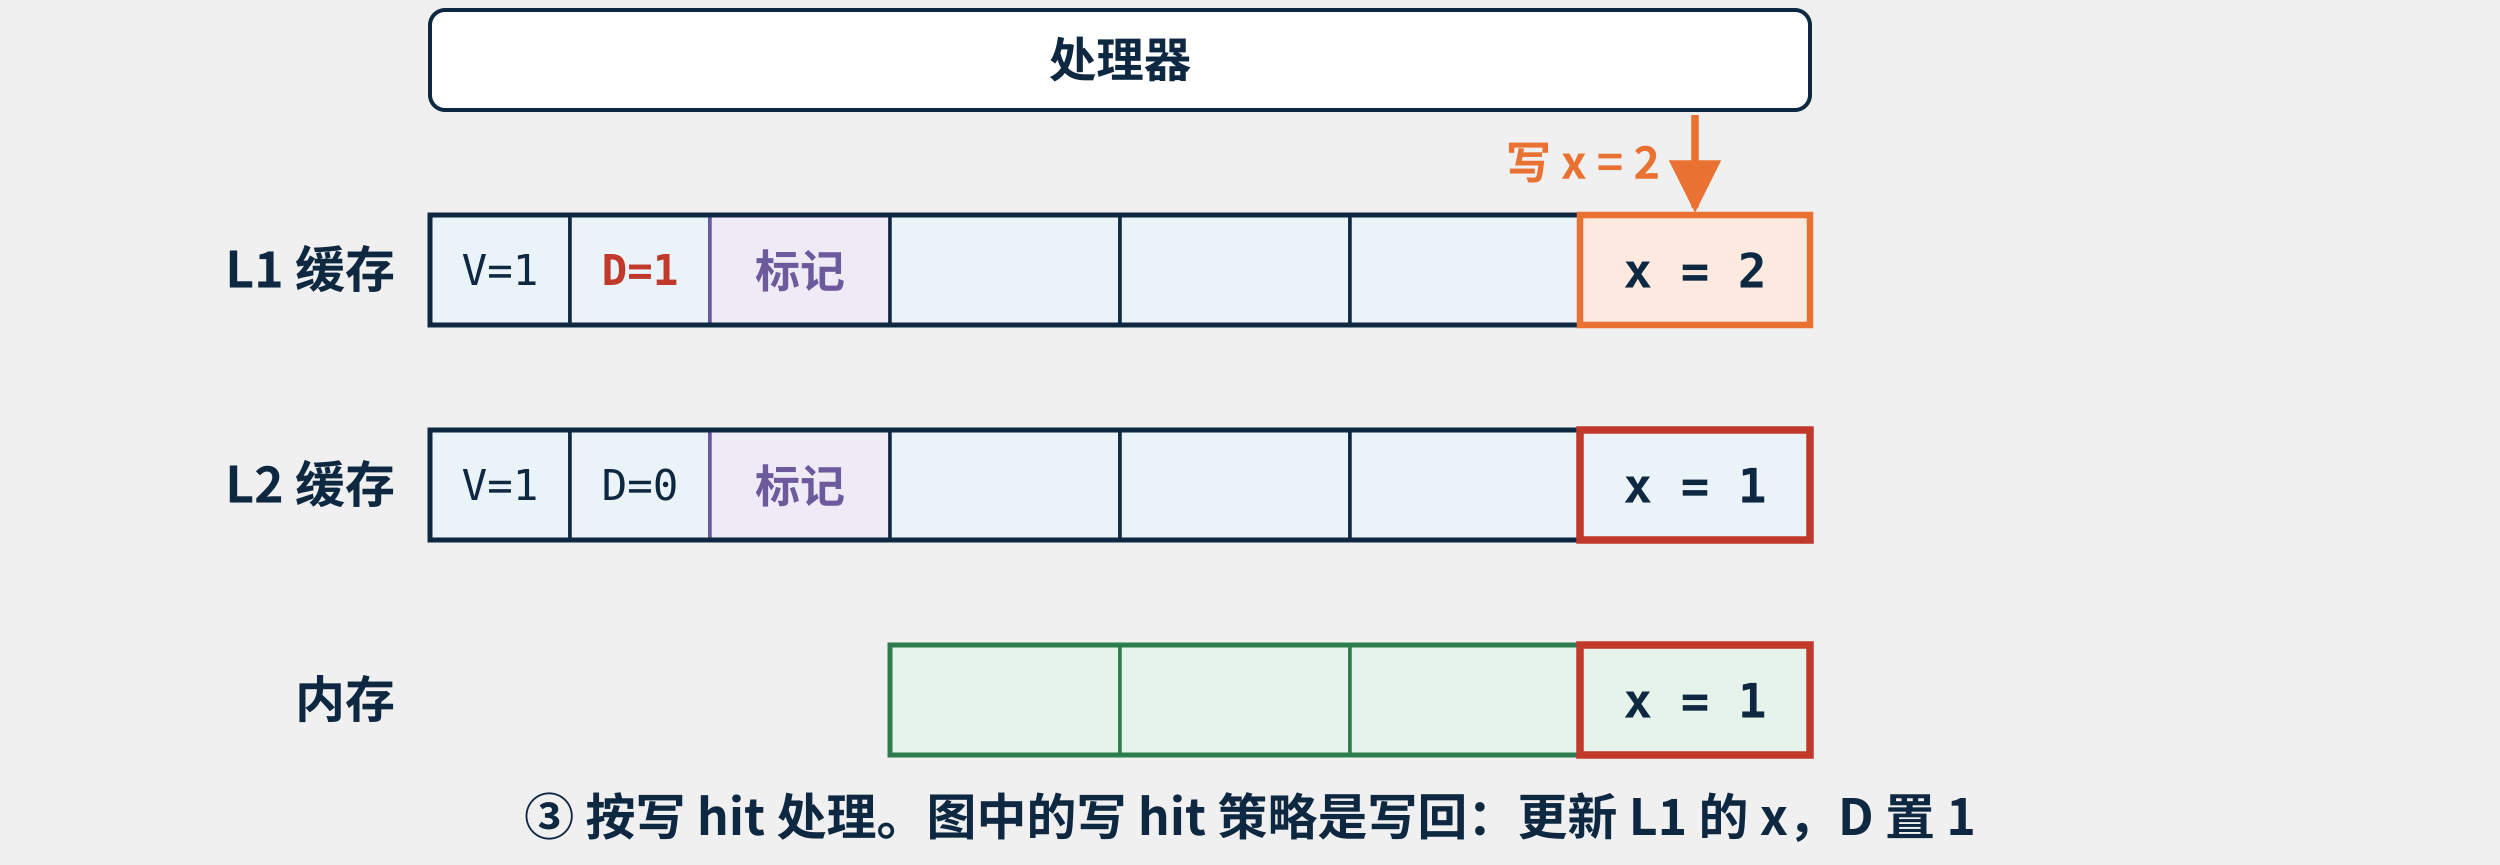
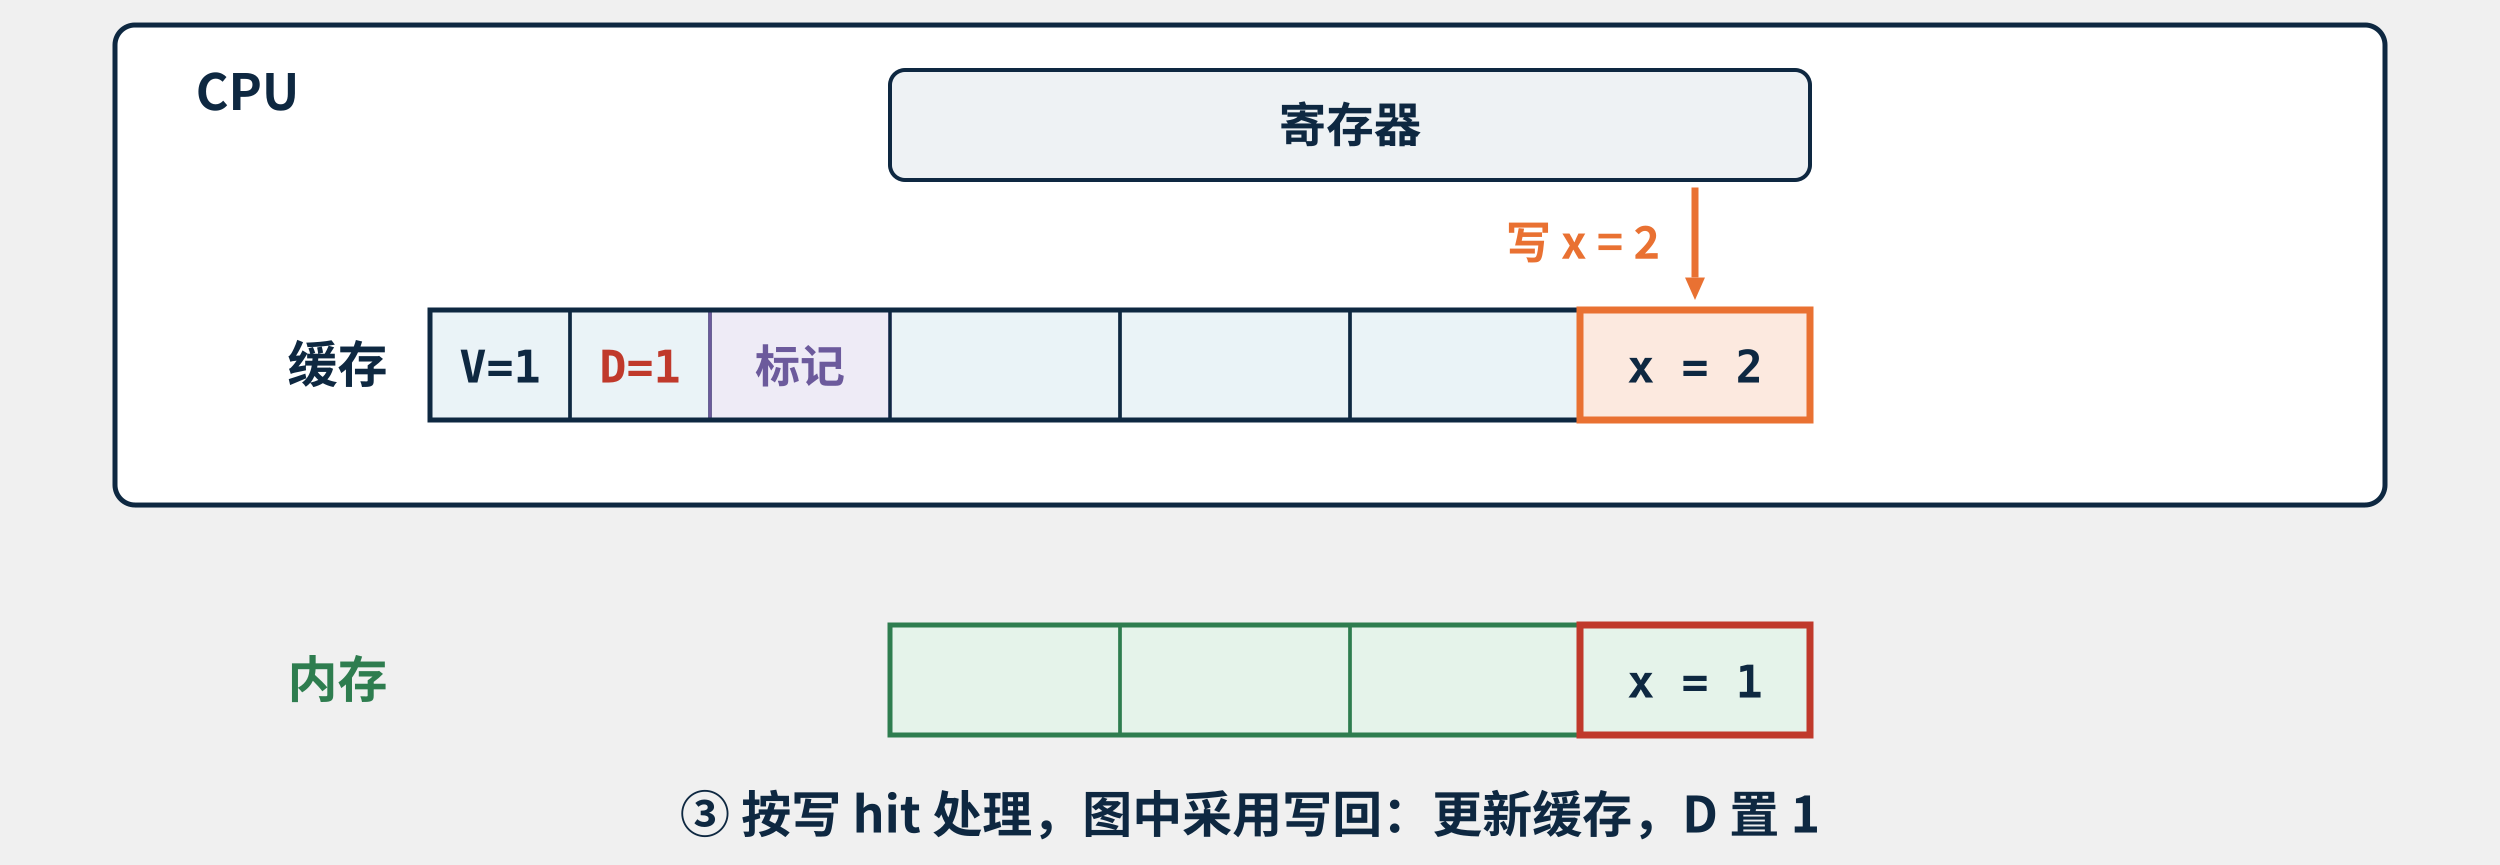
<svg xmlns="http://www.w3.org/2000/svg" viewBox="0 0 1000 346" width="1000" height="346">
  <defs>
    <marker id="ah-156082" viewBox="0 0 10 10" refX="9" refY="5" markerWidth="7" markerHeight="7" orient="auto-start-reverse">
      <path d="M0,0 L10,5 L0,10 z" fill="#156082" />
    </marker>
    <marker id="ah-e97132" viewBox="0 0 10 10" refX="9" refY="5" markerWidth="7" markerHeight="7" orient="auto-start-reverse">
      <path d="M0,0 L10,5 L0,10 z" fill="#e97132" />
    </marker>
    <marker id="ah-0e2841" viewBox="0 0 10 10" refX="9" refY="5" markerWidth="7" markerHeight="7" orient="auto-start-reverse">
      <path d="M0,0 L10,5 L0,10 z" fill="#0e2841" />
    </marker>
    <marker id="ah-2e7d4f" viewBox="0 0 10 10" refX="9" refY="5" markerWidth="7" markerHeight="7" orient="auto-start-reverse">
      <path d="M0,0 L10,5 L0,10 z" fill="#2e7d4f" />
    </marker>
    <marker id="ah-c0392b" viewBox="0 0 10 10" refX="9" refY="5" markerWidth="7" markerHeight="7" orient="auto-start-reverse">
      <path d="M0,0 L10,5 L0,10 z" fill="#c0392b" />
    </marker>
    <marker id="ah-5a6b78" viewBox="0 0 10 10" refX="9" refY="5" markerWidth="7" markerHeight="7" orient="auto-start-reverse">
      <path d="M0,0 L10,5 L0,10 z" fill="#5a6b78" />
    </marker>
    <marker id="ah-9fb5c3" viewBox="0 0 10 10" refX="9" refY="5" markerWidth="7" markerHeight="7" orient="auto-start-reverse">
      <path d="M0,0 L10,5 L0,10 z" fill="#9fb5c3" />
    </marker>
  </defs>
-   <rect x="172.0" y="4.0" width="552.0" height="40.0" rx="6" fill="#ffffff" stroke="#0e2841" stroke-width="1.6" />
-   <text x="448.0" y="30.8" font-family="PingFang SC, Noto Sans CJK SC, Source Han Sans SC, sans-serif" font-size="19" font-weight="bold" fill="#0e2841" text-anchor="middle">处理器</text>
-   <text x="158.0" y="115.0" font-family="PingFang SC, Noto Sans CJK SC, Source Han Sans SC, sans-serif" font-size="20" font-weight="bold" fill="#0e2841" text-anchor="end">L1 缓存</text>
-   <rect x="172.0" y="86.0" width="56.0" height="44.0" rx="0" fill="#eaf3f7" stroke="#0e2841" stroke-width="1.4" />
-   <text x="200.0" y="114.0" font-family="SFMono-Regular, Menlo, DejaVu Sans Mono, Consolas, monospace" font-size="17" font-weight="normal" fill="#0e2841" text-anchor="middle">V=1</text>
-   <rect x="228.0" y="86.0" width="56.0" height="44.0" rx="0" fill="#eaf3f7" stroke="#0e2841" stroke-width="1.4" />
-   <text x="256.0" y="114.0" font-family="SFMono-Regular, Menlo, DejaVu Sans Mono, Consolas, monospace" font-size="17" font-weight="bold" fill="#c0392b" text-anchor="middle">D=1</text>
-   <rect x="284.0" y="86.0" width="72.0" height="44.0" rx="0" fill="#eeebf6" stroke="#6c5a9c" stroke-width="1.4" />
-   <text x="320.0" y="115.0" font-family="PingFang SC, Noto Sans CJK SC, Source Han Sans SC, sans-serif" font-size="18" font-weight="bold" fill="#6c5a9c" text-anchor="middle">标记</text>
-   <rect x="356.0" y="86.0" width="92.0" height="44.0" rx="0" fill="#eaf3f7" stroke="#0e2841" stroke-width="1.4" />
-   <rect x="448.0" y="86.0" width="92.0" height="44.0" rx="0" fill="#eaf3f7" stroke="#0e2841" stroke-width="1.4" />
-   <rect x="540.0" y="86.0" width="92.0" height="44.0" rx="0" fill="#eaf3f7" stroke="#0e2841" stroke-width="1.4" />
-   <rect x="632.0" y="86.0" width="92.0" height="44.0" rx="0" fill="#fce9df" stroke="#e97132" stroke-width="1.4" />
-   <text x="678.0" y="115.0" font-family="SFMono-Regular, Menlo, DejaVu Sans Mono, Consolas, monospace" font-size="19" font-weight="bold" fill="#0e2841" text-anchor="middle">x = 2</text>
-   <rect x="172.0" y="86.0" width="552.0" height="44.0" rx="0" fill="none" stroke="#0e2841" stroke-width="2" />
-   <text x="158.0" y="201.0" font-family="PingFang SC, Noto Sans CJK SC, Source Han Sans SC, sans-serif" font-size="20" font-weight="bold" fill="#0e2841" text-anchor="end">L2 缓存</text>
-   <rect x="172.0" y="172.0" width="56.0" height="44.0" rx="0" fill="#eaf3f7" stroke="#0e2841" stroke-width="1.4" />
-   <text x="200.0" y="200.0" font-family="SFMono-Regular, Menlo, DejaVu Sans Mono, Consolas, monospace" font-size="17" font-weight="normal" fill="#0e2841" text-anchor="middle">V=1</text>
-   <rect x="228.0" y="172.0" width="56.0" height="44.0" rx="0" fill="#eaf3f7" stroke="#0e2841" stroke-width="1.4" />
-   <text x="256.0" y="200.0" font-family="SFMono-Regular, Menlo, DejaVu Sans Mono, Consolas, monospace" font-size="17" font-weight="normal" fill="#0e2841" text-anchor="middle">D=0</text>
-   <rect x="284.0" y="172.0" width="72.0" height="44.0" rx="0" fill="#eeebf6" stroke="#6c5a9c" stroke-width="1.4" />
-   <text x="320.0" y="201.0" font-family="PingFang SC, Noto Sans CJK SC, Source Han Sans SC, sans-serif" font-size="18" font-weight="bold" fill="#6c5a9c" text-anchor="middle">标记</text>
-   <rect x="356.0" y="172.0" width="92.0" height="44.0" rx="0" fill="#eaf3f7" stroke="#0e2841" stroke-width="1.4" />
-   <rect x="448.0" y="172.0" width="92.0" height="44.0" rx="0" fill="#eaf3f7" stroke="#0e2841" stroke-width="1.4" />
-   <rect x="540.0" y="172.0" width="92.0" height="44.0" rx="0" fill="#eaf3f7" stroke="#0e2841" stroke-width="1.4" />
-   <rect x="632.0" y="172.0" width="92.0" height="44.0" rx="0" fill="#eaf3f7" stroke="#0e2841" stroke-width="1.4" />
-   <text x="678.0" y="201.0" font-family="SFMono-Regular, Menlo, DejaVu Sans Mono, Consolas, monospace" font-size="19" font-weight="bold" fill="#0e2841" text-anchor="middle">x = 1</text>
-   <rect x="172.0" y="172.0" width="552.0" height="44.0" rx="0" fill="none" stroke="#0e2841" stroke-width="2" />
-   <text x="158.0" y="287.0" font-family="PingFang SC, Noto Sans CJK SC, Source Han Sans SC, sans-serif" font-size="20" font-weight="bold" fill="#0e2841" text-anchor="end">内存</text>
-   <rect x="356.0" y="258.0" width="92.0" height="44.0" rx="0" fill="#e5f3ea" stroke="#2e7d4f" stroke-width="1.4" />
-   <rect x="448.0" y="258.0" width="92.0" height="44.0" rx="0" fill="#e5f3ea" stroke="#2e7d4f" stroke-width="1.4" />
-   <rect x="540.0" y="258.0" width="92.0" height="44.0" rx="0" fill="#e5f3ea" stroke="#2e7d4f" stroke-width="1.4" />
-   <rect x="632.0" y="258.0" width="92.0" height="44.0" rx="0" fill="#e5f3ea" stroke="#2e7d4f" stroke-width="1.4" />
-   <text x="678.0" y="287.0" font-family="SFMono-Regular, Menlo, DejaVu Sans Mono, Consolas, monospace" font-size="19" font-weight="bold" fill="#0e2841" text-anchor="middle">x = 1</text>
-   <rect x="356.0" y="258.0" width="368.0" height="44.0" rx="0" fill="none" stroke="#2e7d4f" stroke-width="2" />
-   <rect x="632.0" y="86.0" width="92.0" height="44.0" rx="0" fill="none" stroke="#e97132" stroke-width="2.6" />
-   <rect x="632.0" y="172.0" width="92.0" height="44.0" rx="0" fill="none" stroke="#c0392b" stroke-width="3" />
-   <rect x="632.0" y="258.0" width="92.0" height="44.0" rx="0" fill="none" stroke="#c0392b" stroke-width="3" />
-   <line x1="678.0" y1="46.0" x2="678.0" y2="83.0" stroke="#e97132" stroke-width="3" marker-end="url(#ah-e97132)" />
-   <text x="664.0" y="71.5" font-family="PingFang SC, Noto Sans CJK SC, Source Han Sans SC, sans-serif" font-size="18" font-weight="bold" fill="#e97132" text-anchor="end">写 x = 2</text>
-   <text x="500.0" y="334.0" font-family="PingFang SC, Noto Sans CJK SC, Source Han Sans SC, sans-serif" font-size="20" font-weight="bold" fill="#0e2841" text-anchor="middle">③ 按写 hit 处理。图中的写 hit 策略是写回：更新 L1 的 x，D 置 1</text>
+   <rect x="46.0" y="10.0" width="908.0" height="192.0" rx="8" fill="#ffffff" stroke="#0e2841" stroke-width="2" />
+   <text x="99.0" y="44.0" font-family="PingFang SC, Noto Sans CJK SC, Source Han Sans SC, sans-serif" font-size="20" font-weight="bold" fill="#0e2841" text-anchor="middle">CPU</text>
+   <rect x="356.0" y="28.0" width="368.0" height="44.0" rx="6" fill="#eef2f4" stroke="#0e2841" stroke-width="1.6" />
+   <text x="540.0" y="56.8" font-family="PingFang SC, Noto Sans CJK SC, Source Han Sans SC, sans-serif" font-size="19" font-weight="bold" fill="#0e2841" text-anchor="middle">寄存器</text>
+   <text x="155.0" y="153.0" font-family="PingFang SC, Noto Sans CJK SC, Source Han Sans SC, sans-serif" font-size="20" font-weight="bold" fill="#0e2841" text-anchor="end">缓存</text>
+   <rect x="172.0" y="124.0" width="56.0" height="44.0" rx="0" fill="#eaf3f7" stroke="none" stroke-width="0" />
+   <text x="200.0" y="153.0" font-family="SFMono-Regular, Menlo, DejaVu Sans Mono, Consolas, monospace" font-size="18" font-weight="bold" fill="#0e2841" text-anchor="middle">V=1</text>
+   <rect x="228.0" y="124.0" width="56.0" height="44.0" rx="0" fill="#eaf3f7" stroke="none" stroke-width="0" />
+   <text x="256.0" y="153.0" font-family="SFMono-Regular, Menlo, DejaVu Sans Mono, Consolas, monospace" font-size="18" font-weight="bold" fill="#c0392b" text-anchor="middle">D=1</text>
+   <rect x="284.0" y="124.0" width="72.0" height="44.0" rx="0" fill="#eeebf6" stroke="none" stroke-width="0" />
+   <text x="320.0" y="153.0" font-family="PingFang SC, Noto Sans CJK SC, Source Han Sans SC, sans-serif" font-size="18" font-weight="bold" fill="#6c5a9c" text-anchor="middle">标记</text>
+   <rect x="356.0" y="124.0" width="92.0" height="44.0" rx="0" fill="#eaf3f7" stroke="none" stroke-width="0" />
+   <rect x="448.0" y="124.0" width="92.0" height="44.0" rx="0" fill="#eaf3f7" stroke="none" stroke-width="0" />
+   <rect x="540.0" y="124.0" width="92.0" height="44.0" rx="0" fill="#eaf3f7" stroke="none" stroke-width="0" />
+   <rect x="632.0" y="124.0" width="92.0" height="44.0" rx="0" fill="#fce9df" stroke="none" stroke-width="0" />
+   <text x="678.0" y="153.0" font-family="SFMono-Regular, Menlo, DejaVu Sans Mono, Consolas, monospace" font-size="18" font-weight="bold" fill="#0e2841" text-anchor="middle">x = 2</text>
+   <rect x="172.0" y="124.0" width="56.0" height="44.0" rx="0" fill="none" stroke="#0e2841" stroke-width="1.3" />
+   <rect x="228.0" y="124.0" width="56.0" height="44.0" rx="0" fill="none" stroke="#0e2841" stroke-width="1.3" />
+   <rect x="284.0" y="124.0" width="72.0" height="44.0" rx="0" fill="none" stroke="#6c5a9c" stroke-width="1.3" />
+   <rect x="356.0" y="124.0" width="92.0" height="44.0" rx="0" fill="none" stroke="#0e2841" stroke-width="1.3" />
+   <rect x="448.0" y="124.0" width="92.0" height="44.0" rx="0" fill="none" stroke="#0e2841" stroke-width="1.3" />
+   <rect x="540.0" y="124.0" width="92.0" height="44.0" rx="0" fill="none" stroke="#0e2841" stroke-width="1.3" />
+   <rect x="632.0" y="124.0" width="92.0" height="44.0" rx="0" fill="none" stroke="#e97132" stroke-width="1.3" />
+   <rect x="172.0" y="124.0" width="552.0" height="44.0" rx="0" fill="none" stroke="#0e2841" stroke-width="2" />
+   <rect x="632.0" y="124.0" width="92.0" height="44.0" rx="0" fill="none" stroke="#e97132" stroke-width="2.8" />
+   <text x="155.0" y="279.0" font-family="PingFang SC, Noto Sans CJK SC, Source Han Sans SC, sans-serif" font-size="20" font-weight="bold" fill="#2e7d4f" text-anchor="end">内存</text>
+   <rect x="356.0" y="250.0" width="92.0" height="44.0" rx="0" fill="#e5f3ea" stroke="none" stroke-width="0" />
+   <rect x="448.0" y="250.0" width="92.0" height="44.0" rx="0" fill="#e5f3ea" stroke="none" stroke-width="0" />
+   <rect x="540.0" y="250.0" width="92.0" height="44.0" rx="0" fill="#e5f3ea" stroke="none" stroke-width="0" />
+   <rect x="632.0" y="250.0" width="92.0" height="44.0" rx="0" fill="#e5f3ea" stroke="none" stroke-width="0" />
+   <text x="678.0" y="279.0" font-family="SFMono-Regular, Menlo, DejaVu Sans Mono, Consolas, monospace" font-size="18" font-weight="bold" fill="#0e2841" text-anchor="middle">x = 1</text>
+   <rect x="356.0" y="250.0" width="92.0" height="44.0" rx="0" fill="none" stroke="#2e7d4f" stroke-width="1.3" />
+   <rect x="448.0" y="250.0" width="92.0" height="44.0" rx="0" fill="none" stroke="#2e7d4f" stroke-width="1.3" />
+   <rect x="540.0" y="250.0" width="92.0" height="44.0" rx="0" fill="none" stroke="#2e7d4f" stroke-width="1.3" />
+   <rect x="632.0" y="250.0" width="92.0" height="44.0" rx="0" fill="none" stroke="#2e7d4f" stroke-width="1.3" />
+   <rect x="356.0" y="250.0" width="368.0" height="44.0" rx="0" fill="none" stroke="#2e7d4f" stroke-width="2" />
+   <rect x="632.0" y="250.0" width="92.0" height="44.0" rx="0" fill="none" stroke="#c0392b" stroke-width="2.8" />
+   <path d="M 678.0 75.0 L 678.0 111.0" fill="none" stroke="#e97132" stroke-width="2.8" />
+   <path d="M 678.0 120.0 L 674.0 111.0 L 682.0 111.0 Z" fill="#e97132" stroke="#e97132" stroke-width="0" />
+   <text x="664.0" y="103.5" font-family="PingFang SC, Noto Sans CJK SC, Source Han Sans SC, sans-serif" font-size="18" font-weight="bold" fill="#e97132" text-anchor="end">写 x = 2</text>
+   <text x="500.0" y="333.0" font-family="PingFang SC, Noto Sans CJK SC, Source Han Sans SC, sans-serif" font-size="20" font-weight="bold" fill="#0e2841" text-anchor="middle">③ 按写 hit 处理，图中采用写回：更新缓存，D 置 1</text>
</svg>
